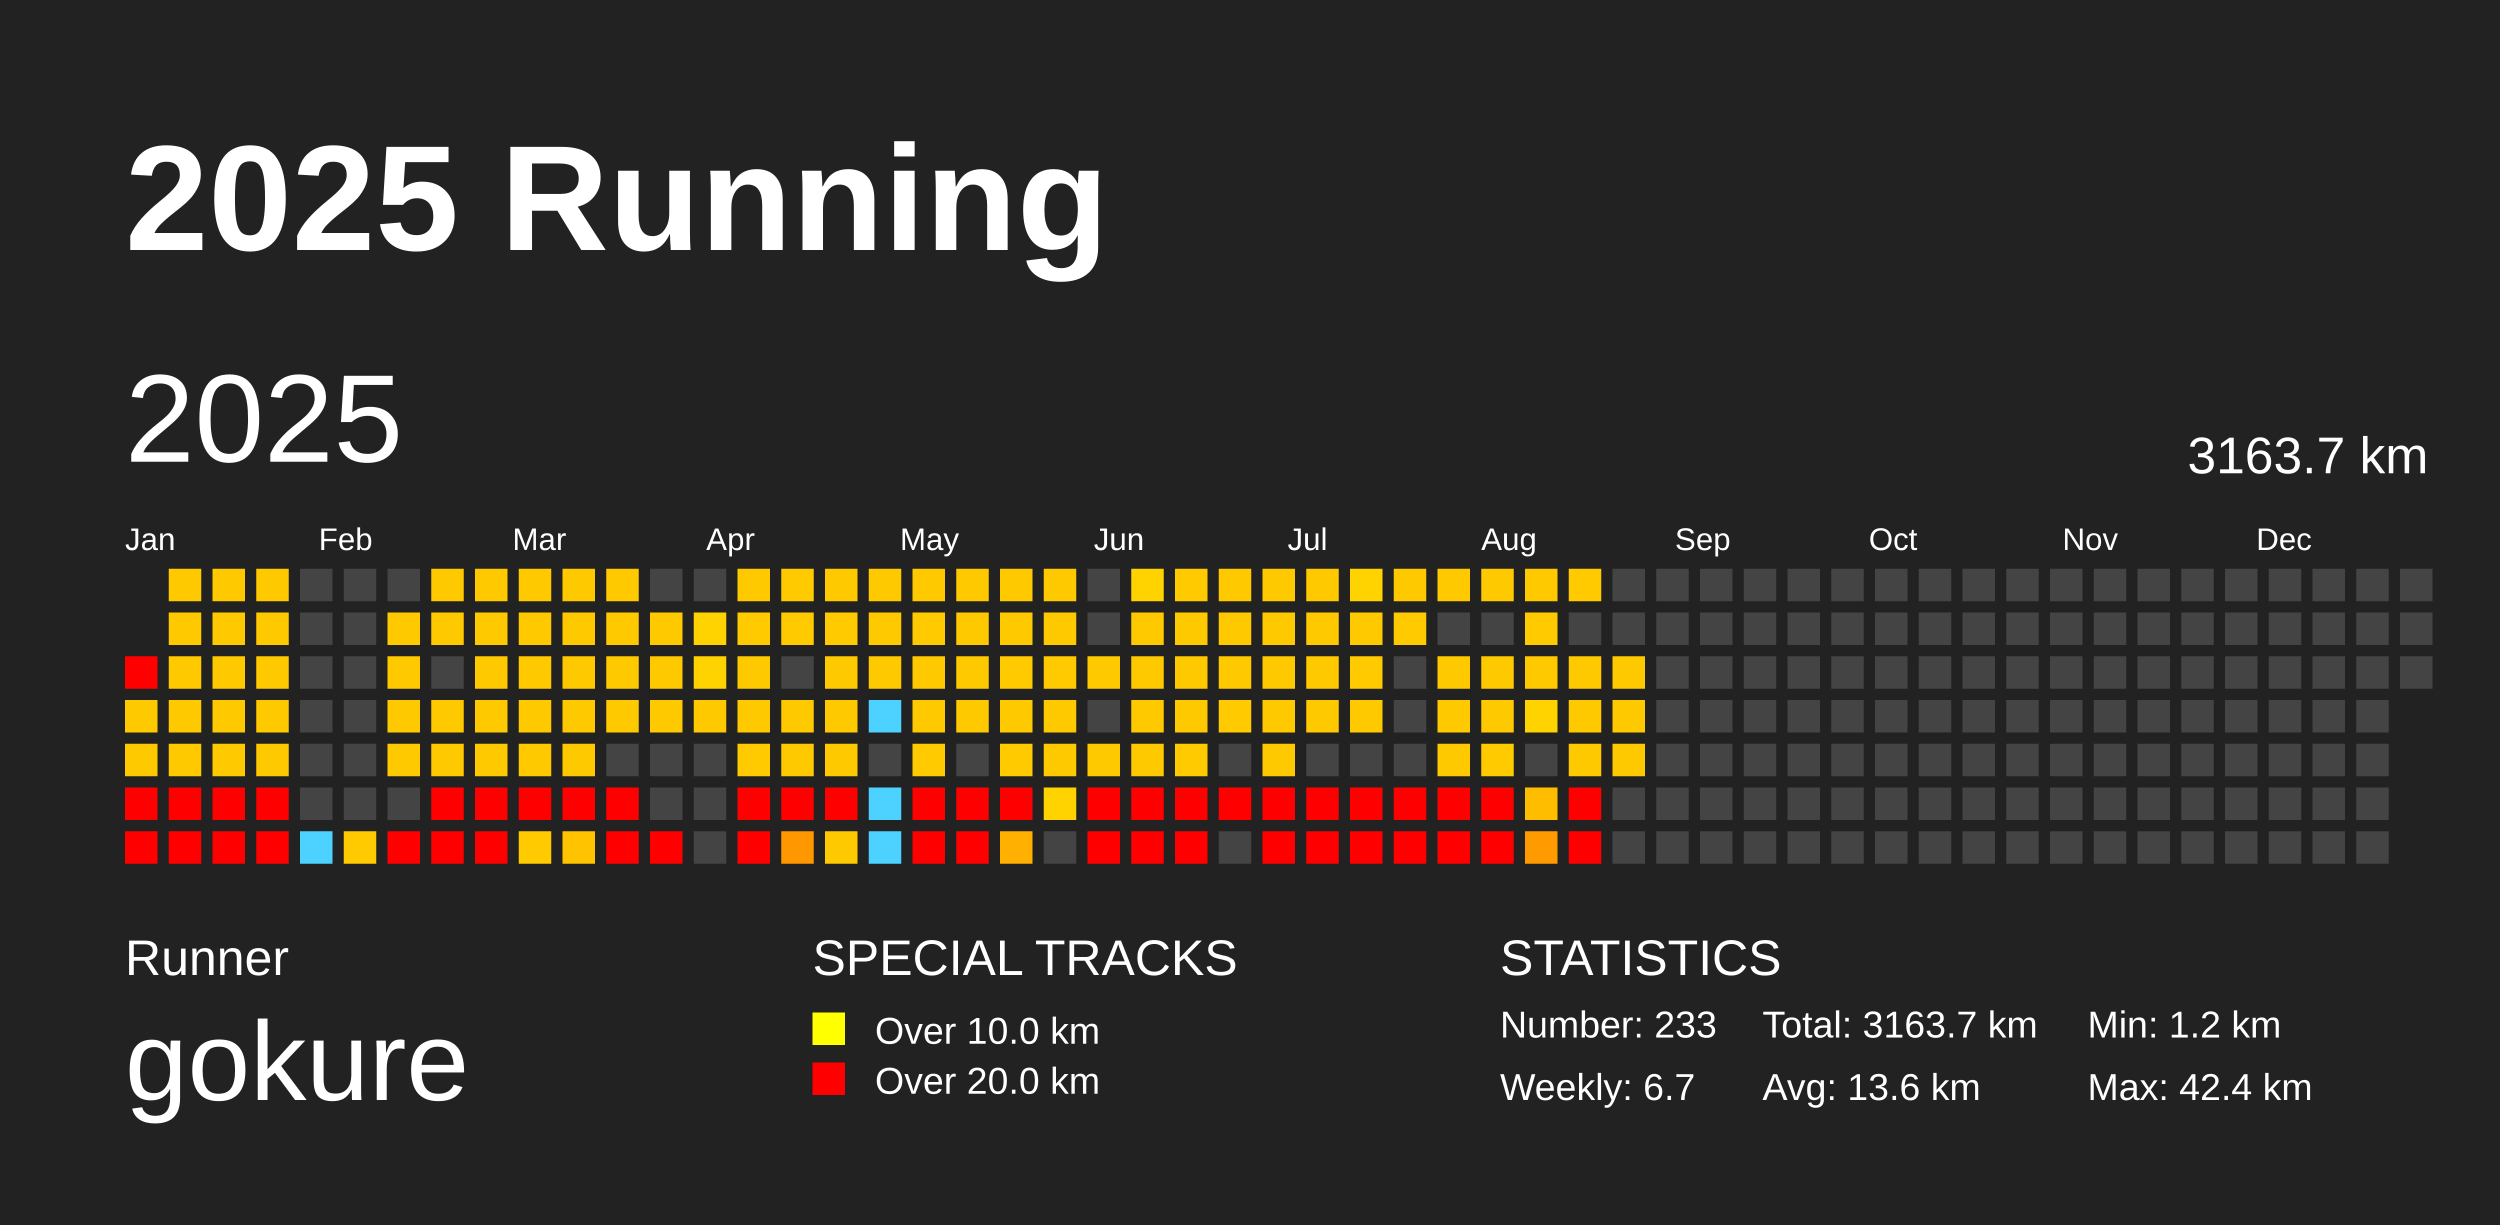
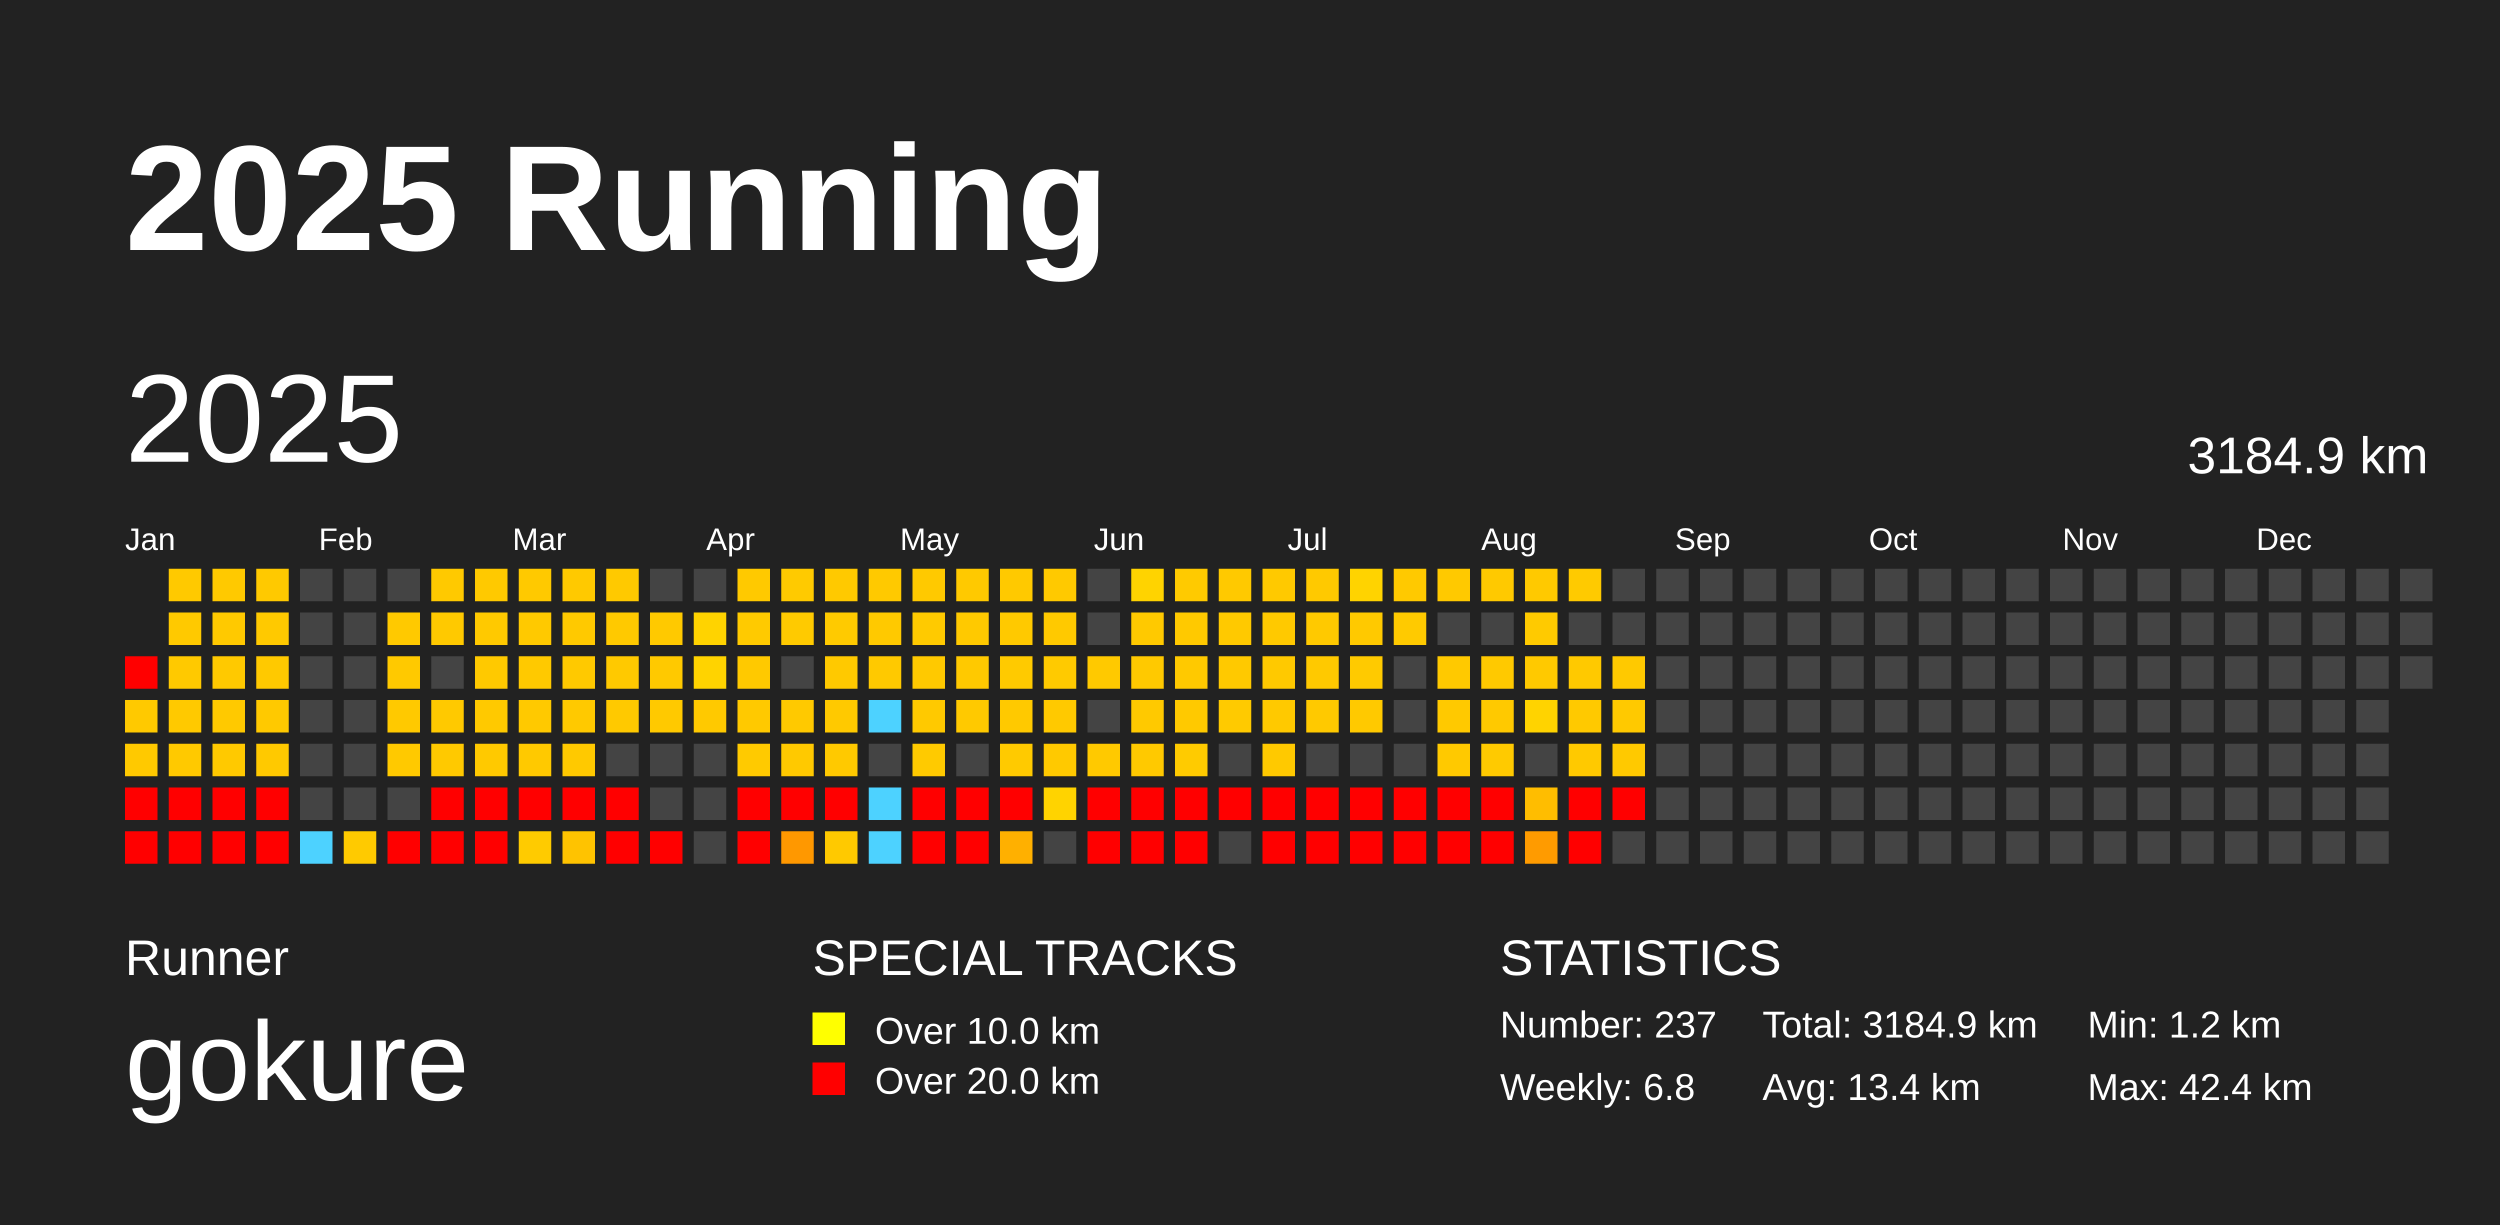
<svg xmlns="http://www.w3.org/2000/svg" baseProfile="full" height="98mm" version="1.1" viewBox="0,0,200,98" width="200mm">
  <defs />
  <rect fill="#222222" height="98" width="200" x="0" y="0" />
  <text fill="#FFFFFF" style="font-size:12px; font-family:Arial; font-weight:bold;" x="10" y="20">2025 Running</text>
  <text fill="#FFFFFF" style="font-size:4px; font-family:Arial" x="10" y="78">Runner</text>
  <text fill="#FFFFFF" style="font-size:9px; font-family:Arial" x="10" y="88">gokure</text>
  <text fill="#FFFFFF" style="font-size:4px; font-family:Arial" x="65" y="78">SPECIAL TRACKS</text>
  <rect fill="yellow" height="2.6" width="2.6" x="65" y="81" />
  <text fill="#FFFFFF" style="font-size:3px; font-family:Arial" x="70" y="83.5">Over 10.0 km</text>
  <rect fill="red" height="2.6" width="2.6" x="65" y="85" />
  <text fill="#FFFFFF" style="font-size:3px; font-family:Arial" x="70" y="87.5">Over 20.0 km</text>
  <text fill="#FFFFFF" style="font-size:4px; font-family:Arial" x="120" y="78">STATISTICS</text>
-   <text fill="#FFFFFF" style="font-size:3px; font-family:Arial" x="120" y="83">Number: 233</text>
-   <text fill="#FFFFFF" style="font-size:3px; font-family:Arial" x="120" y="88">Weekly: 6.7</text>
-   <text fill="#FFFFFF" style="font-size:3px; font-family:Arial" x="141" y="83">Total: 3163.7 km</text>
-   <text fill="#FFFFFF" style="font-size:3px; font-family:Arial" x="141" y="88">Avg: 13.6 km</text>
+   <text fill="#FFFFFF" style="font-size:3px; font-family:Arial" x="120" y="83">Number: 237</text>
+   <text fill="#FFFFFF" style="font-size:3px; font-family:Arial" x="120" y="88">Weekly: 6.8</text>
+   <text fill="#FFFFFF" style="font-size:3px; font-family:Arial" x="141" y="83">Total: 3184.9 km</text>
+   <text fill="#FFFFFF" style="font-size:3px; font-family:Arial" x="141" y="88">Avg: 13.4 km</text>
  <text fill="#FFFFFF" style="font-size:3px; font-family:Arial" x="167" y="83">Min: 1.2 km</text>
  <text fill="#FFFFFF" style="font-size:3px; font-family:Arial" x="167" y="88">Max: 42.4 km</text>
  <text dominant-baseline="hanging" fill="#FFFFFF" style="font-size:10.0px; font-family:Arial;" x="10" y="30">2025</text>
-   <text dominant-baseline="hanging" fill="#FFFFFF" style="font-size:4.125px; font-family:Arial;" x="175" y="35">3163.7 km</text>
+   <text dominant-baseline="hanging" fill="#FFFFFF" style="font-size:4.125px; font-family:Arial;" x="175" y="35">3184.9 km</text>
  <text fill="#FFFFFF" style="font-size:2.5px; font-family:Arial" x="10.0" y="44">Jan</text>
  <text fill="#FFFFFF" style="font-size:2.5px; font-family:Arial" x="25.5" y="44">Feb</text>
  <text fill="#FFFFFF" style="font-size:2.5px; font-family:Arial" x="41.0" y="44">Mar</text>
  <text fill="#FFFFFF" style="font-size:2.5px; font-family:Arial" x="56.5" y="44">Apr</text>
  <text fill="#FFFFFF" style="font-size:2.5px; font-family:Arial" x="72.0" y="44">May</text>
  <text fill="#FFFFFF" style="font-size:2.5px; font-family:Arial" x="87.5" y="44">Jun</text>
  <text fill="#FFFFFF" style="font-size:2.5px; font-family:Arial" x="103.0" y="44">Jul</text>
  <text fill="#FFFFFF" style="font-size:2.5px; font-family:Arial" x="118.5" y="44">Aug</text>
  <text fill="#FFFFFF" style="font-size:2.5px; font-family:Arial" x="134.0" y="44">Sep</text>
  <text fill="#FFFFFF" style="font-size:2.5px; font-family:Arial" x="149.5" y="44">Oct</text>
  <text fill="#FFFFFF" style="font-size:2.5px; font-family:Arial" x="165.0" y="44">Nov</text>
  <text fill="#FFFFFF" style="font-size:2.5px; font-family:Arial" x="180.5" y="44">Dec</text>
  <rect fill="red" height="2.6" width="2.6" x="10.0" y="52.5" />
  <rect fill="#ffc900" height="2.6" width="2.6" x="10.0" y="56.0" />
  <rect fill="#ffc900" height="2.6" width="2.6" x="10.0" y="59.5" />
  <rect fill="red" height="2.6" width="2.6" x="10.0" y="63.0" />
  <rect fill="red" height="2.6" width="2.6" x="10.0" y="66.5" />
  <rect fill="#ffc900" height="2.6" width="2.6" x="13.5" y="45.5" />
  <rect fill="#ffc900" height="2.6" width="2.6" x="13.5" y="49.0" />
  <rect fill="#ffc900" height="2.6" width="2.6" x="13.5" y="52.5" />
  <rect fill="#ffc900" height="2.6" width="2.6" x="13.5" y="56.0" />
  <rect fill="#ffc900" height="2.6" width="2.6" x="13.5" y="59.5" />
  <rect fill="red" height="2.6" width="2.6" x="13.5" y="63.0" />
  <rect fill="red" height="2.6" width="2.6" x="13.5" y="66.5" />
  <rect fill="#ffc900" height="2.6" width="2.6" x="17.0" y="45.5" />
  <rect fill="#ffc900" height="2.6" width="2.6" x="17.0" y="49.0" />
  <rect fill="#ffc900" height="2.6" width="2.6" x="17.0" y="52.5" />
  <rect fill="#ffc900" height="2.6" width="2.6" x="17.0" y="56.0" />
  <rect fill="#ffc900" height="2.6" width="2.6" x="17.0" y="59.5" />
  <rect fill="red" height="2.6" width="2.6" x="17.0" y="63.0" />
  <rect fill="red" height="2.6" width="2.6" x="17.0" y="66.5" />
  <rect fill="#ffc900" height="2.6" width="2.6" x="20.5" y="45.5" />
  <rect fill="#ffc900" height="2.6" width="2.6" x="20.5" y="49.0" />
  <rect fill="#ffc900" height="2.6" width="2.6" x="20.5" y="52.5" />
  <rect fill="#ffc900" height="2.6" width="2.6" x="20.5" y="56.0" />
  <rect fill="#ffc900" height="2.6" width="2.6" x="20.5" y="59.5" />
  <rect fill="red" height="2.6" width="2.6" x="20.5" y="63.0" />
  <rect fill="red" height="2.6" width="2.6" x="20.5" y="66.5" />
  <rect fill="#444444" height="2.6" width="2.6" x="24.0" y="45.5" />
  <rect fill="#444444" height="2.6" width="2.6" x="24.0" y="49.0" />
  <rect fill="#444444" height="2.6" width="2.6" x="24.0" y="52.5" />
  <rect fill="#444444" height="2.6" width="2.6" x="24.0" y="56.0" />
  <rect fill="#444444" height="2.6" width="2.6" x="24.0" y="59.5" />
  <rect fill="#444444" height="2.6" width="2.6" x="24.0" y="63.0" />
  <rect fill="#4dd2ff" height="2.6" width="2.6" x="24.0" y="66.5" />
  <rect fill="#444444" height="2.6" width="2.6" x="27.5" y="45.5" />
  <rect fill="#444444" height="2.6" width="2.6" x="27.5" y="49.0" />
  <rect fill="#444444" height="2.6" width="2.6" x="27.5" y="52.5" />
  <rect fill="#444444" height="2.6" width="2.6" x="27.5" y="56.0" />
  <rect fill="#444444" height="2.6" width="2.6" x="27.5" y="59.5" />
  <rect fill="#444444" height="2.6" width="2.6" x="27.5" y="63.0" />
  <rect fill="#ffca00" height="2.6" width="2.6" x="27.5" y="66.5" />
  <rect fill="#444444" height="2.6" width="2.6" x="31.0" y="45.5" />
  <rect fill="#ffc900" height="2.6" width="2.6" x="31.0" y="49.0" />
  <rect fill="#ffc900" height="2.6" width="2.6" x="31.0" y="52.5" />
  <rect fill="#ffc900" height="2.6" width="2.6" x="31.0" y="56.0" />
  <rect fill="#ffc900" height="2.6" width="2.6" x="31.0" y="59.5" />
  <rect fill="#444444" height="2.6" width="2.6" x="31.0" y="63.0" />
  <rect fill="red" height="2.6" width="2.6" x="31.0" y="66.5" />
  <rect fill="#ffc900" height="2.6" width="2.6" x="34.5" y="45.5" />
  <rect fill="#ffc900" height="2.6" width="2.6" x="34.5" y="49.0" />
  <rect fill="#444444" height="2.6" width="2.6" x="34.5" y="52.5" />
  <rect fill="#ffc900" height="2.6" width="2.6" x="34.5" y="56.0" />
  <rect fill="#ffc900" height="2.6" width="2.6" x="34.5" y="59.5" />
  <rect fill="red" height="2.6" width="2.6" x="34.5" y="63.0" />
  <rect fill="red" height="2.6" width="2.6" x="34.5" y="66.5" />
  <rect fill="#ffc900" height="2.6" width="2.6" x="38.0" y="45.5" />
  <rect fill="#ffc900" height="2.6" width="2.6" x="38.0" y="49.0" />
  <rect fill="#ffc900" height="2.6" width="2.6" x="38.0" y="52.5" />
  <rect fill="#ffc900" height="2.6" width="2.6" x="38.0" y="56.0" />
  <rect fill="#ffc900" height="2.6" width="2.6" x="38.0" y="59.5" />
  <rect fill="red" height="2.6" width="2.6" x="38.0" y="63.0" />
  <rect fill="red" height="2.6" width="2.6" x="38.0" y="66.5" />
  <rect fill="#ffc900" height="2.6" width="2.6" x="41.5" y="45.5" />
  <rect fill="#ffc900" height="2.6" width="2.6" x="41.5" y="49.0" />
  <rect fill="#ffc900" height="2.6" width="2.6" x="41.5" y="52.5" />
  <rect fill="#ffc900" height="2.6" width="2.6" x="41.5" y="56.0" />
  <rect fill="#ffc900" height="2.6" width="2.6" x="41.5" y="59.5" />
  <rect fill="red" height="2.6" width="2.6" x="41.5" y="63.0" />
  <rect fill="#ffcb00" height="2.6" width="2.6" x="41.5" y="66.5" />
  <rect fill="#ffc900" height="2.6" width="2.6" x="45.0" y="45.5" />
  <rect fill="#ffc900" height="2.6" width="2.6" x="45.0" y="49.0" />
  <rect fill="#ffc900" height="2.6" width="2.6" x="45.0" y="52.5" />
  <rect fill="#ffc900" height="2.6" width="2.6" x="45.0" y="56.0" />
  <rect fill="#ffc900" height="2.6" width="2.6" x="45.0" y="59.5" />
  <rect fill="red" height="2.6" width="2.6" x="45.0" y="63.0" />
  <rect fill="#ffc300" height="2.6" width="2.6" x="45.0" y="66.5" />
  <rect fill="#ffc900" height="2.6" width="2.6" x="48.5" y="45.5" />
  <rect fill="#ffc900" height="2.6" width="2.6" x="48.5" y="49.0" />
  <rect fill="#ffc900" height="2.6" width="2.6" x="48.5" y="52.5" />
  <rect fill="#ffc900" height="2.6" width="2.6" x="48.5" y="56.0" />
  <rect fill="#444444" height="2.6" width="2.6" x="48.5" y="59.5" />
  <rect fill="red" height="2.6" width="2.6" x="48.5" y="63.0" />
  <rect fill="red" height="2.6" width="2.6" x="48.5" y="66.5" />
  <rect fill="#444444" height="2.6" width="2.6" x="52.0" y="45.5" />
  <rect fill="#ffc900" height="2.6" width="2.6" x="52.0" y="49.0" />
  <rect fill="#ffc900" height="2.6" width="2.6" x="52.0" y="52.5" />
  <rect fill="#ffc900" height="2.6" width="2.6" x="52.0" y="56.0" />
  <rect fill="#444444" height="2.6" width="2.6" x="52.0" y="59.5" />
  <rect fill="#444444" height="2.6" width="2.6" x="52.0" y="63.0" />
  <rect fill="red" height="2.6" width="2.6" x="52.0" y="66.5" />
  <rect fill="#444444" height="2.6" width="2.6" x="55.5" y="45.5" />
  <rect fill="#ffd300" height="2.6" width="2.6" x="55.5" y="49.0" />
  <rect fill="#ffd300" height="2.6" width="2.6" x="55.5" y="52.5" />
  <rect fill="#ffc900" height="2.6" width="2.6" x="55.5" y="56.0" />
  <rect fill="#444444" height="2.6" width="2.6" x="55.5" y="59.5" />
  <rect fill="#444444" height="2.6" width="2.6" x="55.5" y="63.0" />
  <rect fill="#444444" height="2.6" width="2.6" x="55.5" y="66.5" />
  <rect fill="#ffc900" height="2.6" width="2.6" x="59.0" y="45.5" />
  <rect fill="#ffca00" height="2.6" width="2.6" x="59.0" y="49.0" />
  <rect fill="#ffc900" height="2.6" width="2.6" x="59.0" y="52.5" />
  <rect fill="#ffc900" height="2.6" width="2.6" x="59.0" y="56.0" />
  <rect fill="#ffca00" height="2.6" width="2.6" x="59.0" y="59.5" />
  <rect fill="red" height="2.6" width="2.6" x="59.0" y="63.0" />
  <rect fill="red" height="2.6" width="2.6" x="59.0" y="66.5" />
  <rect fill="#ffca00" height="2.6" width="2.6" x="62.5" y="45.5" />
  <rect fill="#ffca00" height="2.6" width="2.6" x="62.5" y="49.0" />
  <rect fill="#444444" height="2.6" width="2.6" x="62.5" y="52.5" />
  <rect fill="#ffc900" height="2.6" width="2.6" x="62.5" y="56.0" />
  <rect fill="#ffc900" height="2.6" width="2.6" x="62.5" y="59.5" />
  <rect fill="red" height="2.6" width="2.6" x="62.5" y="63.0" />
  <rect fill="#ff9800" height="2.6" width="2.6" x="62.5" y="66.5" />
  <rect fill="#ffc900" height="2.6" width="2.6" x="66.0" y="45.5" />
  <rect fill="#ffca00" height="2.6" width="2.6" x="66.0" y="49.0" />
  <rect fill="#ffc900" height="2.6" width="2.6" x="66.0" y="52.5" />
  <rect fill="#ffc900" height="2.6" width="2.6" x="66.0" y="56.0" />
  <rect fill="#ffc900" height="2.6" width="2.6" x="66.0" y="59.5" />
  <rect fill="red" height="2.6" width="2.6" x="66.0" y="63.0" />
  <rect fill="#ffc900" height="2.6" width="2.6" x="66.0" y="66.5" />
  <rect fill="#ffc900" height="2.6" width="2.6" x="69.5" y="45.5" />
  <rect fill="#ffc900" height="2.6" width="2.6" x="69.5" y="49.0" />
  <rect fill="#ffc900" height="2.6" width="2.6" x="69.5" y="52.5" />
  <rect fill="#4dd2ff" height="2.6" width="2.6" x="69.5" y="56.0" />
  <rect fill="#444444" height="2.6" width="2.6" x="69.5" y="59.5" />
  <rect fill="#4dd2ff" height="2.6" width="2.6" x="69.5" y="63.0" />
  <rect fill="#4dd2ff" height="2.6" width="2.6" x="69.5" y="66.5" />
  <rect fill="#ffc900" height="2.6" width="2.6" x="73.0" y="45.5" />
  <rect fill="#ffca00" height="2.6" width="2.6" x="73.0" y="49.0" />
  <rect fill="#ffc900" height="2.6" width="2.6" x="73.0" y="52.5" />
  <rect fill="#ffc900" height="2.6" width="2.6" x="73.0" y="56.0" />
  <rect fill="#ffca00" height="2.6" width="2.6" x="73.0" y="59.5" />
  <rect fill="red" height="2.6" width="2.6" x="73.0" y="63.0" />
  <rect fill="red" height="2.6" width="2.6" x="73.0" y="66.5" />
  <rect fill="#ffc900" height="2.6" width="2.6" x="76.5" y="45.5" />
  <rect fill="#ffc900" height="2.6" width="2.6" x="76.5" y="49.0" />
  <rect fill="#ffc900" height="2.6" width="2.6" x="76.5" y="52.5" />
  <rect fill="#ffc900" height="2.6" width="2.6" x="76.5" y="56.0" />
  <rect fill="#444444" height="2.6" width="2.6" x="76.5" y="59.5" />
  <rect fill="red" height="2.6" width="2.6" x="76.5" y="63.0" />
  <rect fill="red" height="2.6" width="2.6" x="76.5" y="66.5" />
  <rect fill="#ffc900" height="2.6" width="2.6" x="80.0" y="45.5" />
  <rect fill="#ffc900" height="2.6" width="2.6" x="80.0" y="49.0" />
  <rect fill="#ffca00" height="2.6" width="2.6" x="80.0" y="52.5" />
  <rect fill="#ffc900" height="2.6" width="2.6" x="80.0" y="56.0" />
  <rect fill="#ffca00" height="2.6" width="2.6" x="80.0" y="59.5" />
  <rect fill="red" height="2.6" width="2.6" x="80.0" y="63.0" />
  <rect fill="#ffb000" height="2.6" width="2.6" x="80.0" y="66.5" />
  <rect fill="#ffc900" height="2.6" width="2.6" x="83.5" y="45.5" />
  <rect fill="#ffc900" height="2.6" width="2.6" x="83.5" y="49.0" />
  <rect fill="#ffca00" height="2.6" width="2.6" x="83.5" y="52.5" />
  <rect fill="#ffc900" height="2.6" width="2.6" x="83.5" y="56.0" />
  <rect fill="#ffc900" height="2.6" width="2.6" x="83.5" y="59.5" />
  <rect fill="#ffd300" height="2.6" width="2.6" x="83.5" y="63.0" />
  <rect fill="#444444" height="2.6" width="2.6" x="83.5" y="66.5" />
  <rect fill="#444444" height="2.6" width="2.6" x="87.0" y="45.5" />
  <rect fill="#444444" height="2.6" width="2.6" x="87.0" y="49.0" />
  <rect fill="#ffc900" height="2.6" width="2.6" x="87.0" y="52.5" />
  <rect fill="#444444" height="2.6" width="2.6" x="87.0" y="56.0" />
  <rect fill="#ffc900" height="2.6" width="2.6" x="87.0" y="59.5" />
  <rect fill="red" height="2.6" width="2.6" x="87.0" y="63.0" />
  <rect fill="red" height="2.6" width="2.6" x="87.0" y="66.5" />
  <rect fill="#ffd300" height="2.6" width="2.6" x="90.5" y="45.5" />
  <rect fill="#ffc900" height="2.6" width="2.6" x="90.5" y="49.0" />
  <rect fill="#ffc900" height="2.6" width="2.6" x="90.5" y="52.5" />
  <rect fill="#ffc900" height="2.6" width="2.6" x="90.5" y="56.0" />
  <rect fill="#ffc900" height="2.6" width="2.6" x="90.5" y="59.5" />
  <rect fill="red" height="2.6" width="2.6" x="90.5" y="63.0" />
  <rect fill="red" height="2.6" width="2.6" x="90.5" y="66.5" />
  <rect fill="#ffca00" height="2.6" width="2.6" x="94.0" y="45.5" />
  <rect fill="#ffc900" height="2.6" width="2.6" x="94.0" y="49.0" />
  <rect fill="#ffc900" height="2.6" width="2.6" x="94.0" y="52.5" />
  <rect fill="#ffc900" height="2.6" width="2.6" x="94.0" y="56.0" />
  <rect fill="#ffcb00" height="2.6" width="2.6" x="94.0" y="59.5" />
  <rect fill="red" height="2.6" width="2.6" x="94.0" y="63.0" />
  <rect fill="red" height="2.6" width="2.6" x="94.0" y="66.5" />
  <rect fill="#ffc900" height="2.6" width="2.6" x="97.5" y="45.5" />
  <rect fill="#ffc900" height="2.6" width="2.6" x="97.5" y="49.0" />
  <rect fill="#ffc900" height="2.6" width="2.6" x="97.5" y="52.5" />
  <rect fill="#ffca00" height="2.6" width="2.6" x="97.5" y="56.0" />
  <rect fill="#444444" height="2.6" width="2.6" x="97.5" y="59.5" />
  <rect fill="red" height="2.6" width="2.6" x="97.5" y="63.0" />
  <rect fill="#444444" height="2.6" width="2.6" x="97.5" y="66.5" />
  <rect fill="#ffc900" height="2.6" width="2.6" x="101.0" y="45.5" />
  <rect fill="#ffc900" height="2.6" width="2.6" x="101.0" y="49.0" />
  <rect fill="#ffc900" height="2.6" width="2.6" x="101.0" y="52.5" />
  <rect fill="#ffc900" height="2.6" width="2.6" x="101.0" y="56.0" />
  <rect fill="#ffc900" height="2.6" width="2.6" x="101.0" y="59.5" />
  <rect fill="red" height="2.6" width="2.6" x="101.0" y="63.0" />
  <rect fill="red" height="2.6" width="2.6" x="101.0" y="66.5" />
  <rect fill="#ffc900" height="2.6" width="2.6" x="104.5" y="45.5" />
  <rect fill="#ffc900" height="2.6" width="2.6" x="104.5" y="49.0" />
  <rect fill="#ffc900" height="2.6" width="2.6" x="104.5" y="52.5" />
  <rect fill="#ffc900" height="2.6" width="2.6" x="104.5" y="56.0" />
  <rect fill="#444444" height="2.6" width="2.6" x="104.5" y="59.5" />
  <rect fill="red" height="2.6" width="2.6" x="104.5" y="63.0" />
  <rect fill="red" height="2.6" width="2.6" x="104.5" y="66.5" />
  <rect fill="#ffd300" height="2.6" width="2.6" x="108.0" y="45.5" />
  <rect fill="#ffc900" height="2.6" width="2.6" x="108.0" y="49.0" />
  <rect fill="#ffca00" height="2.6" width="2.6" x="108.0" y="52.5" />
  <rect fill="#ffc900" height="2.6" width="2.6" x="108.0" y="56.0" />
  <rect fill="#444444" height="2.6" width="2.6" x="108.0" y="59.5" />
  <rect fill="red" height="2.6" width="2.6" x="108.0" y="63.0" />
  <rect fill="red" height="2.6" width="2.6" x="108.0" y="66.5" />
  <rect fill="#ffc900" height="2.6" width="2.6" x="111.5" y="45.5" />
  <rect fill="#ffca00" height="2.6" width="2.6" x="111.5" y="49.0" />
  <rect fill="#444444" height="2.6" width="2.6" x="111.5" y="52.5" />
  <rect fill="#444444" height="2.6" width="2.6" x="111.5" y="56.0" />
  <rect fill="#444444" height="2.6" width="2.6" x="111.5" y="59.5" />
  <rect fill="red" height="2.6" width="2.6" x="111.5" y="63.0" />
  <rect fill="red" height="2.6" width="2.6" x="111.5" y="66.5" />
  <rect fill="#ffc900" height="2.6" width="2.6" x="115.0" y="45.5" />
  <rect fill="#444444" height="2.6" width="2.6" x="115.0" y="49.0" />
  <rect fill="#ffc900" height="2.6" width="2.6" x="115.0" y="52.5" />
  <rect fill="#ffc900" height="2.6" width="2.6" x="115.0" y="56.0" />
  <rect fill="#ffc900" height="2.6" width="2.6" x="115.0" y="59.5" />
  <rect fill="red" height="2.6" width="2.6" x="115.0" y="63.0" />
  <rect fill="red" height="2.6" width="2.6" x="115.0" y="66.5" />
  <rect fill="#ffc900" height="2.6" width="2.6" x="118.5" y="45.5" />
  <rect fill="#444444" height="2.6" width="2.6" x="118.5" y="49.0" />
  <rect fill="#ffc900" height="2.6" width="2.6" x="118.5" y="52.5" />
  <rect fill="#ffc900" height="2.6" width="2.6" x="118.5" y="56.0" />
  <rect fill="#ffca00" height="2.6" width="2.6" x="118.5" y="59.5" />
  <rect fill="red" height="2.6" width="2.6" x="118.5" y="63.0" />
  <rect fill="red" height="2.6" width="2.6" x="118.5" y="66.5" />
  <rect fill="#ffc900" height="2.6" width="2.6" x="122.0" y="45.5" />
  <rect fill="#ffca00" height="2.6" width="2.6" x="122.0" y="49.0" />
  <rect fill="#ffc900" height="2.6" width="2.6" x="122.0" y="52.5" />
  <rect fill="#ffd300" height="2.6" width="2.6" x="122.0" y="56.0" />
  <rect fill="#444444" height="2.6" width="2.6" x="122.0" y="59.5" />
  <rect fill="#ffbd00" height="2.6" width="2.6" x="122.0" y="63.0" />
  <rect fill="#ff9b00" height="2.6" width="2.6" x="122.0" y="66.5" />
  <rect fill="#ffca00" height="2.6" width="2.6" x="125.5" y="45.5" />
  <rect fill="#444444" height="2.6" width="2.6" x="125.5" y="49.0" />
  <rect fill="#ffc900" height="2.6" width="2.6" x="125.5" y="52.5" />
  <rect fill="#ffc900" height="2.6" width="2.6" x="125.5" y="56.0" />
  <rect fill="#ffc900" height="2.6" width="2.6" x="125.5" y="59.5" />
  <rect fill="red" height="2.6" width="2.6" x="125.5" y="63.0" />
  <rect fill="red" height="2.6" width="2.6" x="125.5" y="66.5" />
  <rect fill="#444444" height="2.6" width="2.6" x="129.0" y="45.5" />
  <rect fill="#444444" height="2.6" width="2.6" x="129.0" y="49.0" />
  <rect fill="#ffc900" height="2.6" width="2.6" x="129.0" y="52.5" />
  <rect fill="#ffc900" height="2.6" width="2.6" x="129.0" y="56.0" />
  <rect fill="#ffc900" height="2.6" width="2.6" x="129.0" y="59.5" />
-   <rect fill="#444444" height="2.6" width="2.6" x="129.0" y="63.0" />
+   <rect fill="red" height="2.6" width="2.6" x="129.0" y="63.0" />
  <rect fill="#444444" height="2.6" width="2.6" x="129.0" y="66.5" />
  <rect fill="#444444" height="2.6" width="2.6" x="132.5" y="45.5" />
  <rect fill="#444444" height="2.6" width="2.6" x="132.5" y="49.0" />
  <rect fill="#444444" height="2.6" width="2.6" x="132.5" y="52.5" />
  <rect fill="#444444" height="2.6" width="2.6" x="132.5" y="56.0" />
  <rect fill="#444444" height="2.6" width="2.6" x="132.5" y="59.5" />
  <rect fill="#444444" height="2.6" width="2.6" x="132.5" y="63.0" />
  <rect fill="#444444" height="2.6" width="2.6" x="132.5" y="66.5" />
  <rect fill="#444444" height="2.6" width="2.6" x="136.0" y="45.5" />
  <rect fill="#444444" height="2.6" width="2.6" x="136.0" y="49.0" />
  <rect fill="#444444" height="2.6" width="2.6" x="136.0" y="52.5" />
  <rect fill="#444444" height="2.6" width="2.6" x="136.0" y="56.0" />
  <rect fill="#444444" height="2.6" width="2.6" x="136.0" y="59.5" />
  <rect fill="#444444" height="2.6" width="2.6" x="136.0" y="63.0" />
  <rect fill="#444444" height="2.6" width="2.6" x="136.0" y="66.5" />
  <rect fill="#444444" height="2.6" width="2.6" x="139.5" y="45.5" />
  <rect fill="#444444" height="2.6" width="2.6" x="139.5" y="49.0" />
  <rect fill="#444444" height="2.6" width="2.6" x="139.5" y="52.5" />
  <rect fill="#444444" height="2.6" width="2.6" x="139.5" y="56.0" />
  <rect fill="#444444" height="2.6" width="2.6" x="139.5" y="59.5" />
  <rect fill="#444444" height="2.6" width="2.6" x="139.5" y="63.0" />
  <rect fill="#444444" height="2.6" width="2.6" x="139.5" y="66.5" />
  <rect fill="#444444" height="2.6" width="2.6" x="143.0" y="45.5" />
  <rect fill="#444444" height="2.6" width="2.6" x="143.0" y="49.0" />
  <rect fill="#444444" height="2.6" width="2.6" x="143.0" y="52.5" />
  <rect fill="#444444" height="2.6" width="2.6" x="143.0" y="56.0" />
  <rect fill="#444444" height="2.6" width="2.6" x="143.0" y="59.5" />
  <rect fill="#444444" height="2.6" width="2.6" x="143.0" y="63.0" />
  <rect fill="#444444" height="2.6" width="2.6" x="143.0" y="66.5" />
  <rect fill="#444444" height="2.6" width="2.6" x="146.5" y="45.5" />
  <rect fill="#444444" height="2.6" width="2.6" x="146.5" y="49.0" />
  <rect fill="#444444" height="2.6" width="2.6" x="146.5" y="52.5" />
  <rect fill="#444444" height="2.6" width="2.6" x="146.5" y="56.0" />
  <rect fill="#444444" height="2.6" width="2.6" x="146.5" y="59.5" />
  <rect fill="#444444" height="2.6" width="2.6" x="146.5" y="63.0" />
  <rect fill="#444444" height="2.6" width="2.6" x="146.5" y="66.5" />
  <rect fill="#444444" height="2.6" width="2.6" x="150.0" y="45.5" />
  <rect fill="#444444" height="2.6" width="2.6" x="150.0" y="49.0" />
  <rect fill="#444444" height="2.6" width="2.6" x="150.0" y="52.5" />
  <rect fill="#444444" height="2.6" width="2.6" x="150.0" y="56.0" />
  <rect fill="#444444" height="2.6" width="2.6" x="150.0" y="59.5" />
  <rect fill="#444444" height="2.6" width="2.6" x="150.0" y="63.0" />
  <rect fill="#444444" height="2.6" width="2.6" x="150.0" y="66.5" />
  <rect fill="#444444" height="2.6" width="2.6" x="153.5" y="45.5" />
  <rect fill="#444444" height="2.6" width="2.6" x="153.5" y="49.0" />
  <rect fill="#444444" height="2.6" width="2.6" x="153.5" y="52.5" />
  <rect fill="#444444" height="2.6" width="2.6" x="153.5" y="56.0" />
  <rect fill="#444444" height="2.6" width="2.6" x="153.5" y="59.5" />
  <rect fill="#444444" height="2.6" width="2.6" x="153.5" y="63.0" />
  <rect fill="#444444" height="2.6" width="2.6" x="153.5" y="66.5" />
  <rect fill="#444444" height="2.6" width="2.6" x="157.0" y="45.5" />
  <rect fill="#444444" height="2.6" width="2.6" x="157.0" y="49.0" />
  <rect fill="#444444" height="2.6" width="2.6" x="157.0" y="52.5" />
  <rect fill="#444444" height="2.6" width="2.6" x="157.0" y="56.0" />
  <rect fill="#444444" height="2.6" width="2.6" x="157.0" y="59.5" />
  <rect fill="#444444" height="2.6" width="2.6" x="157.0" y="63.0" />
  <rect fill="#444444" height="2.6" width="2.6" x="157.0" y="66.5" />
  <rect fill="#444444" height="2.6" width="2.6" x="160.5" y="45.5" />
  <rect fill="#444444" height="2.6" width="2.6" x="160.5" y="49.0" />
  <rect fill="#444444" height="2.6" width="2.6" x="160.5" y="52.5" />
  <rect fill="#444444" height="2.6" width="2.6" x="160.5" y="56.0" />
  <rect fill="#444444" height="2.6" width="2.6" x="160.5" y="59.5" />
  <rect fill="#444444" height="2.6" width="2.6" x="160.5" y="63.0" />
  <rect fill="#444444" height="2.6" width="2.6" x="160.5" y="66.5" />
  <rect fill="#444444" height="2.6" width="2.6" x="164.0" y="45.5" />
  <rect fill="#444444" height="2.6" width="2.6" x="164.0" y="49.0" />
  <rect fill="#444444" height="2.6" width="2.6" x="164.0" y="52.5" />
  <rect fill="#444444" height="2.6" width="2.6" x="164.0" y="56.0" />
  <rect fill="#444444" height="2.6" width="2.6" x="164.0" y="59.5" />
  <rect fill="#444444" height="2.6" width="2.6" x="164.0" y="63.0" />
  <rect fill="#444444" height="2.6" width="2.6" x="164.0" y="66.5" />
  <rect fill="#444444" height="2.6" width="2.6" x="167.5" y="45.5" />
  <rect fill="#444444" height="2.6" width="2.6" x="167.5" y="49.0" />
  <rect fill="#444444" height="2.6" width="2.6" x="167.5" y="52.5" />
  <rect fill="#444444" height="2.6" width="2.6" x="167.5" y="56.0" />
  <rect fill="#444444" height="2.6" width="2.6" x="167.5" y="59.5" />
  <rect fill="#444444" height="2.6" width="2.6" x="167.5" y="63.0" />
  <rect fill="#444444" height="2.6" width="2.6" x="167.5" y="66.5" />
  <rect fill="#444444" height="2.6" width="2.6" x="171.0" y="45.5" />
  <rect fill="#444444" height="2.6" width="2.6" x="171.0" y="49.0" />
  <rect fill="#444444" height="2.6" width="2.6" x="171.0" y="52.5" />
  <rect fill="#444444" height="2.6" width="2.6" x="171.0" y="56.0" />
  <rect fill="#444444" height="2.6" width="2.6" x="171.0" y="59.5" />
  <rect fill="#444444" height="2.6" width="2.6" x="171.0" y="63.0" />
  <rect fill="#444444" height="2.6" width="2.6" x="171.0" y="66.5" />
  <rect fill="#444444" height="2.6" width="2.6" x="174.5" y="45.5" />
  <rect fill="#444444" height="2.6" width="2.6" x="174.5" y="49.0" />
  <rect fill="#444444" height="2.6" width="2.6" x="174.5" y="52.5" />
  <rect fill="#444444" height="2.6" width="2.6" x="174.5" y="56.0" />
  <rect fill="#444444" height="2.6" width="2.6" x="174.5" y="59.5" />
  <rect fill="#444444" height="2.6" width="2.6" x="174.5" y="63.0" />
  <rect fill="#444444" height="2.6" width="2.6" x="174.5" y="66.5" />
  <rect fill="#444444" height="2.6" width="2.6" x="178.0" y="45.5" />
  <rect fill="#444444" height="2.6" width="2.6" x="178.0" y="49.0" />
  <rect fill="#444444" height="2.6" width="2.6" x="178.0" y="52.5" />
  <rect fill="#444444" height="2.6" width="2.6" x="178.0" y="56.0" />
  <rect fill="#444444" height="2.6" width="2.6" x="178.0" y="59.5" />
  <rect fill="#444444" height="2.6" width="2.6" x="178.0" y="63.0" />
  <rect fill="#444444" height="2.6" width="2.6" x="178.0" y="66.5" />
  <rect fill="#444444" height="2.6" width="2.6" x="181.5" y="45.5" />
  <rect fill="#444444" height="2.6" width="2.6" x="181.5" y="49.0" />
  <rect fill="#444444" height="2.6" width="2.6" x="181.5" y="52.5" />
  <rect fill="#444444" height="2.6" width="2.6" x="181.5" y="56.0" />
  <rect fill="#444444" height="2.6" width="2.6" x="181.5" y="59.5" />
  <rect fill="#444444" height="2.6" width="2.6" x="181.5" y="63.0" />
  <rect fill="#444444" height="2.6" width="2.6" x="181.5" y="66.5" />
  <rect fill="#444444" height="2.6" width="2.6" x="185.0" y="45.5" />
  <rect fill="#444444" height="2.6" width="2.6" x="185.0" y="49.0" />
  <rect fill="#444444" height="2.6" width="2.6" x="185.0" y="52.5" />
  <rect fill="#444444" height="2.6" width="2.6" x="185.0" y="56.0" />
  <rect fill="#444444" height="2.6" width="2.6" x="185.0" y="59.5" />
  <rect fill="#444444" height="2.6" width="2.6" x="185.0" y="63.0" />
  <rect fill="#444444" height="2.6" width="2.6" x="185.0" y="66.5" />
  <rect fill="#444444" height="2.6" width="2.6" x="188.5" y="45.5" />
  <rect fill="#444444" height="2.6" width="2.6" x="188.5" y="49.0" />
  <rect fill="#444444" height="2.6" width="2.6" x="188.5" y="52.5" />
  <rect fill="#444444" height="2.6" width="2.6" x="188.5" y="56.0" />
  <rect fill="#444444" height="2.6" width="2.6" x="188.5" y="59.5" />
  <rect fill="#444444" height="2.6" width="2.6" x="188.5" y="63.0" />
  <rect fill="#444444" height="2.6" width="2.6" x="188.5" y="66.5" />
  <rect fill="#444444" height="2.6" width="2.6" x="192.0" y="45.5" />
  <rect fill="#444444" height="2.6" width="2.6" x="192.0" y="49.0" />
  <rect fill="#444444" height="2.6" width="2.6" x="192.0" y="52.5" />
</svg>
